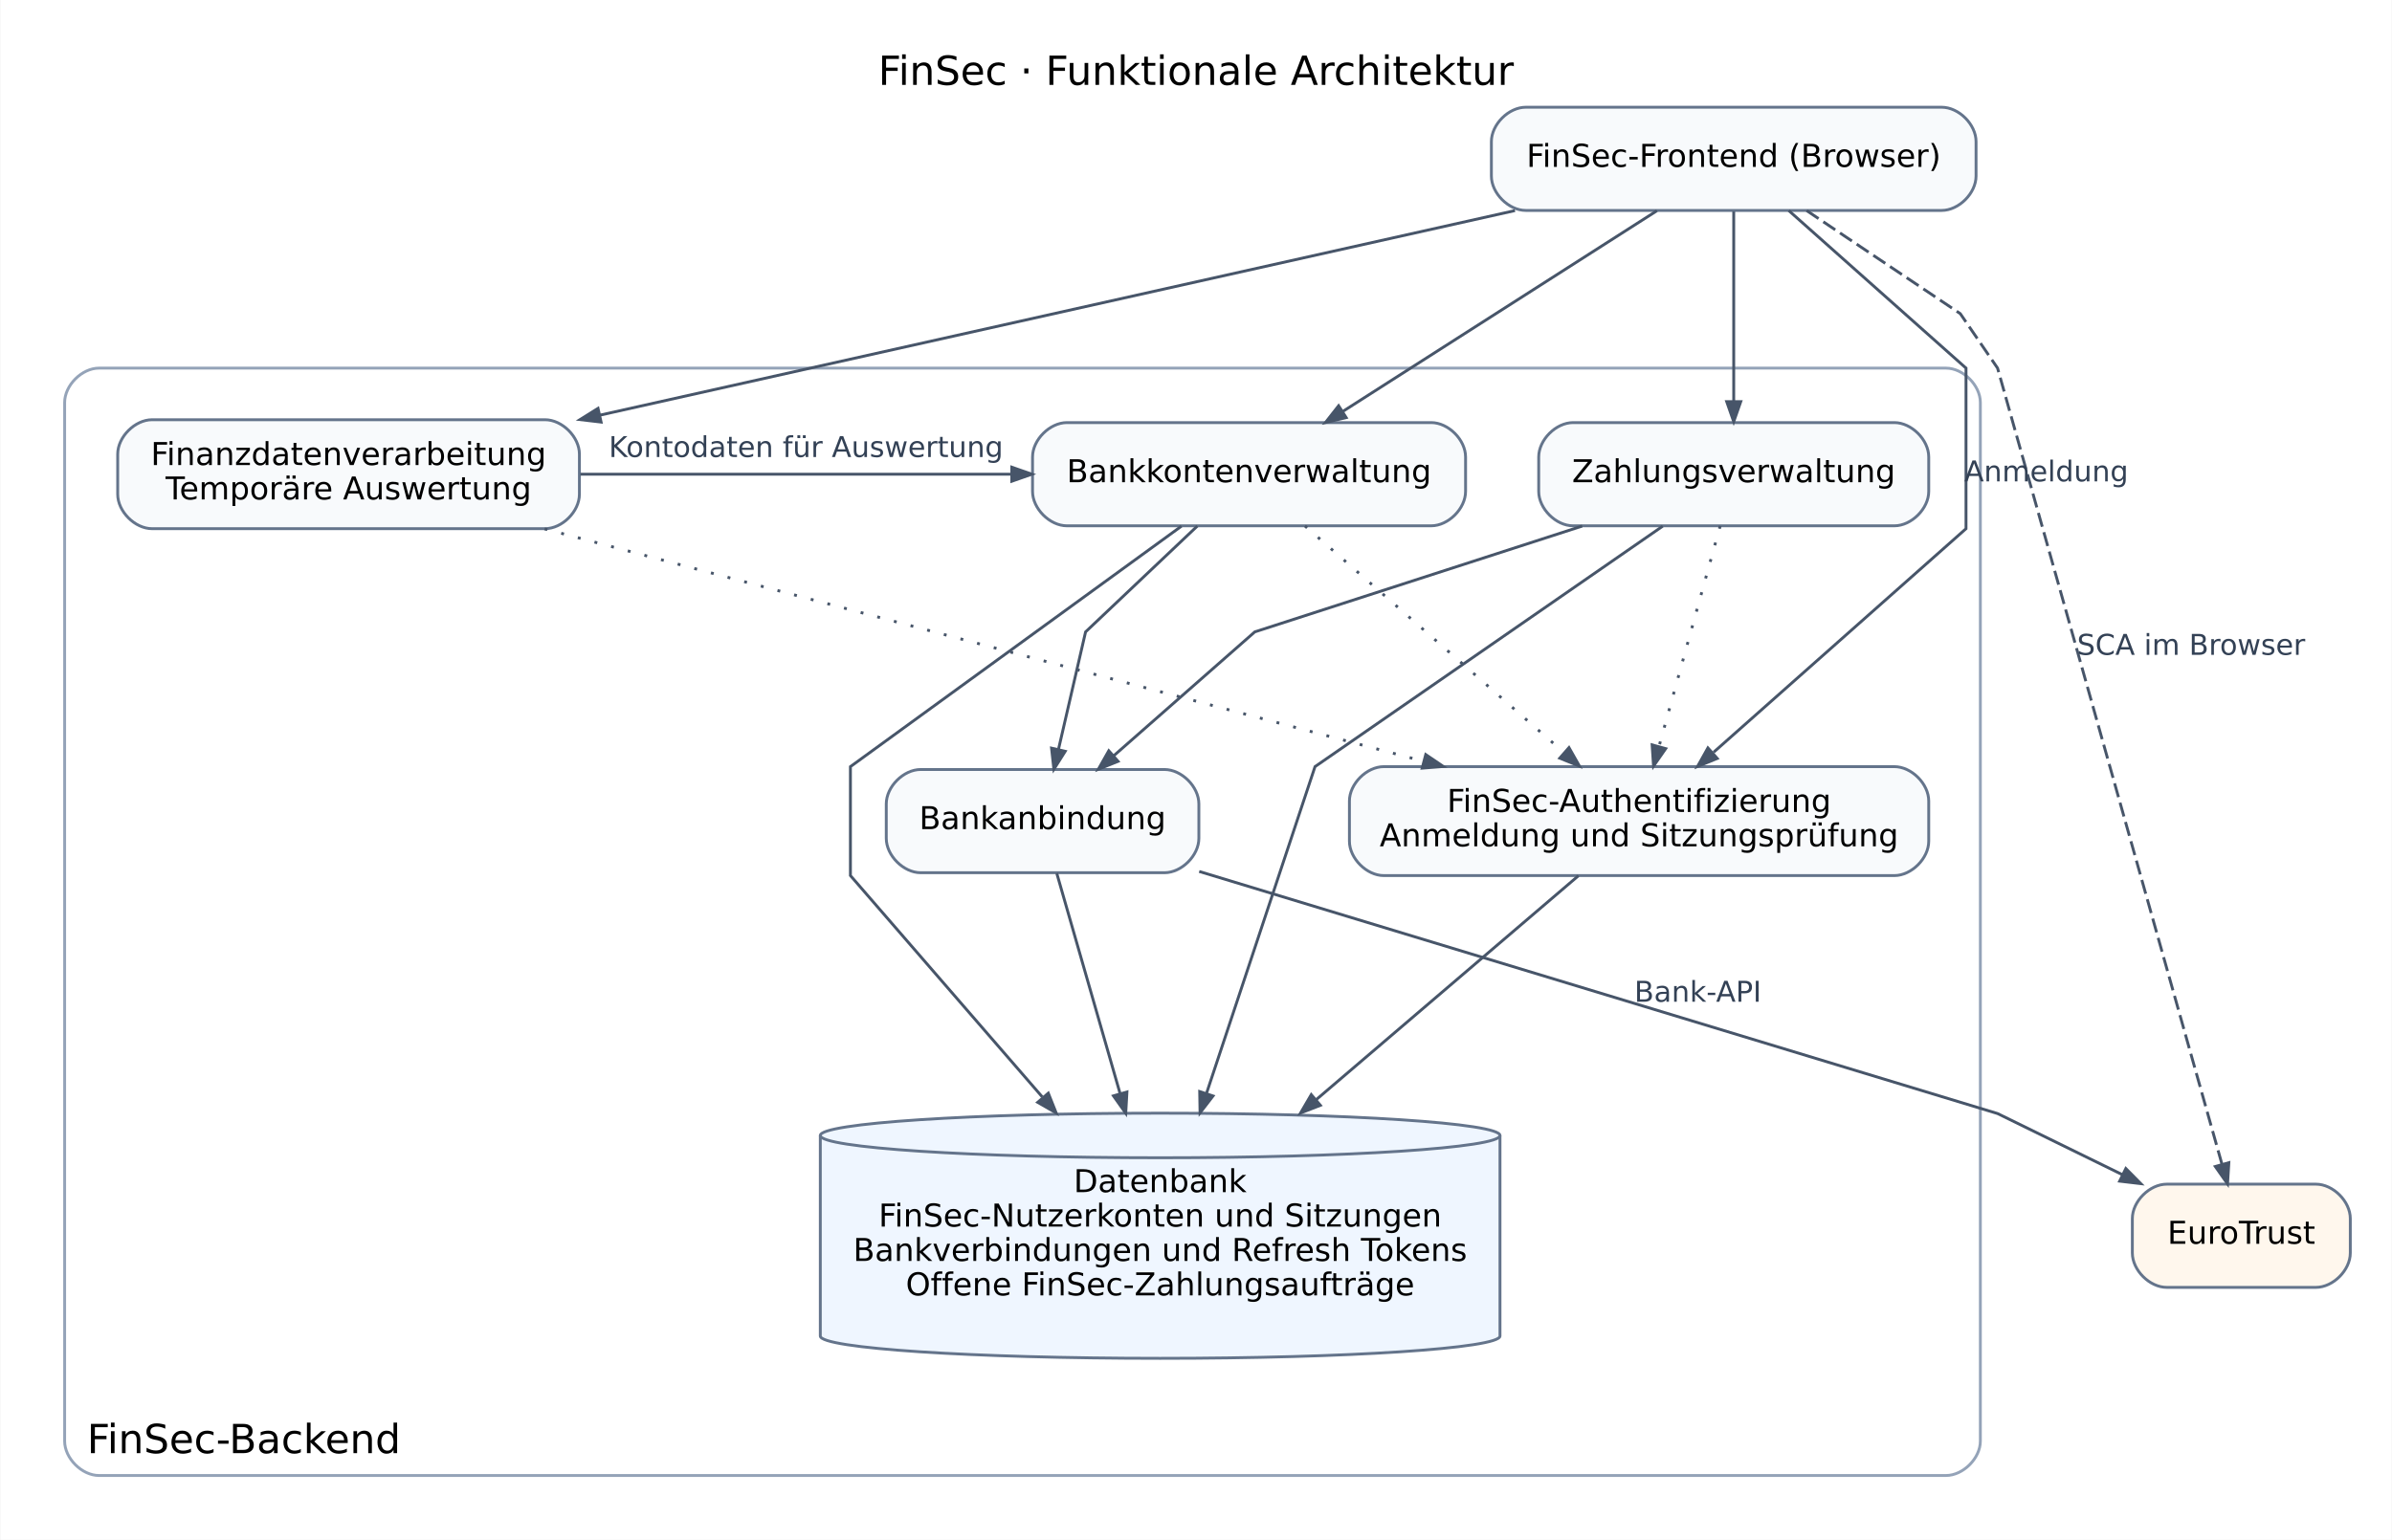
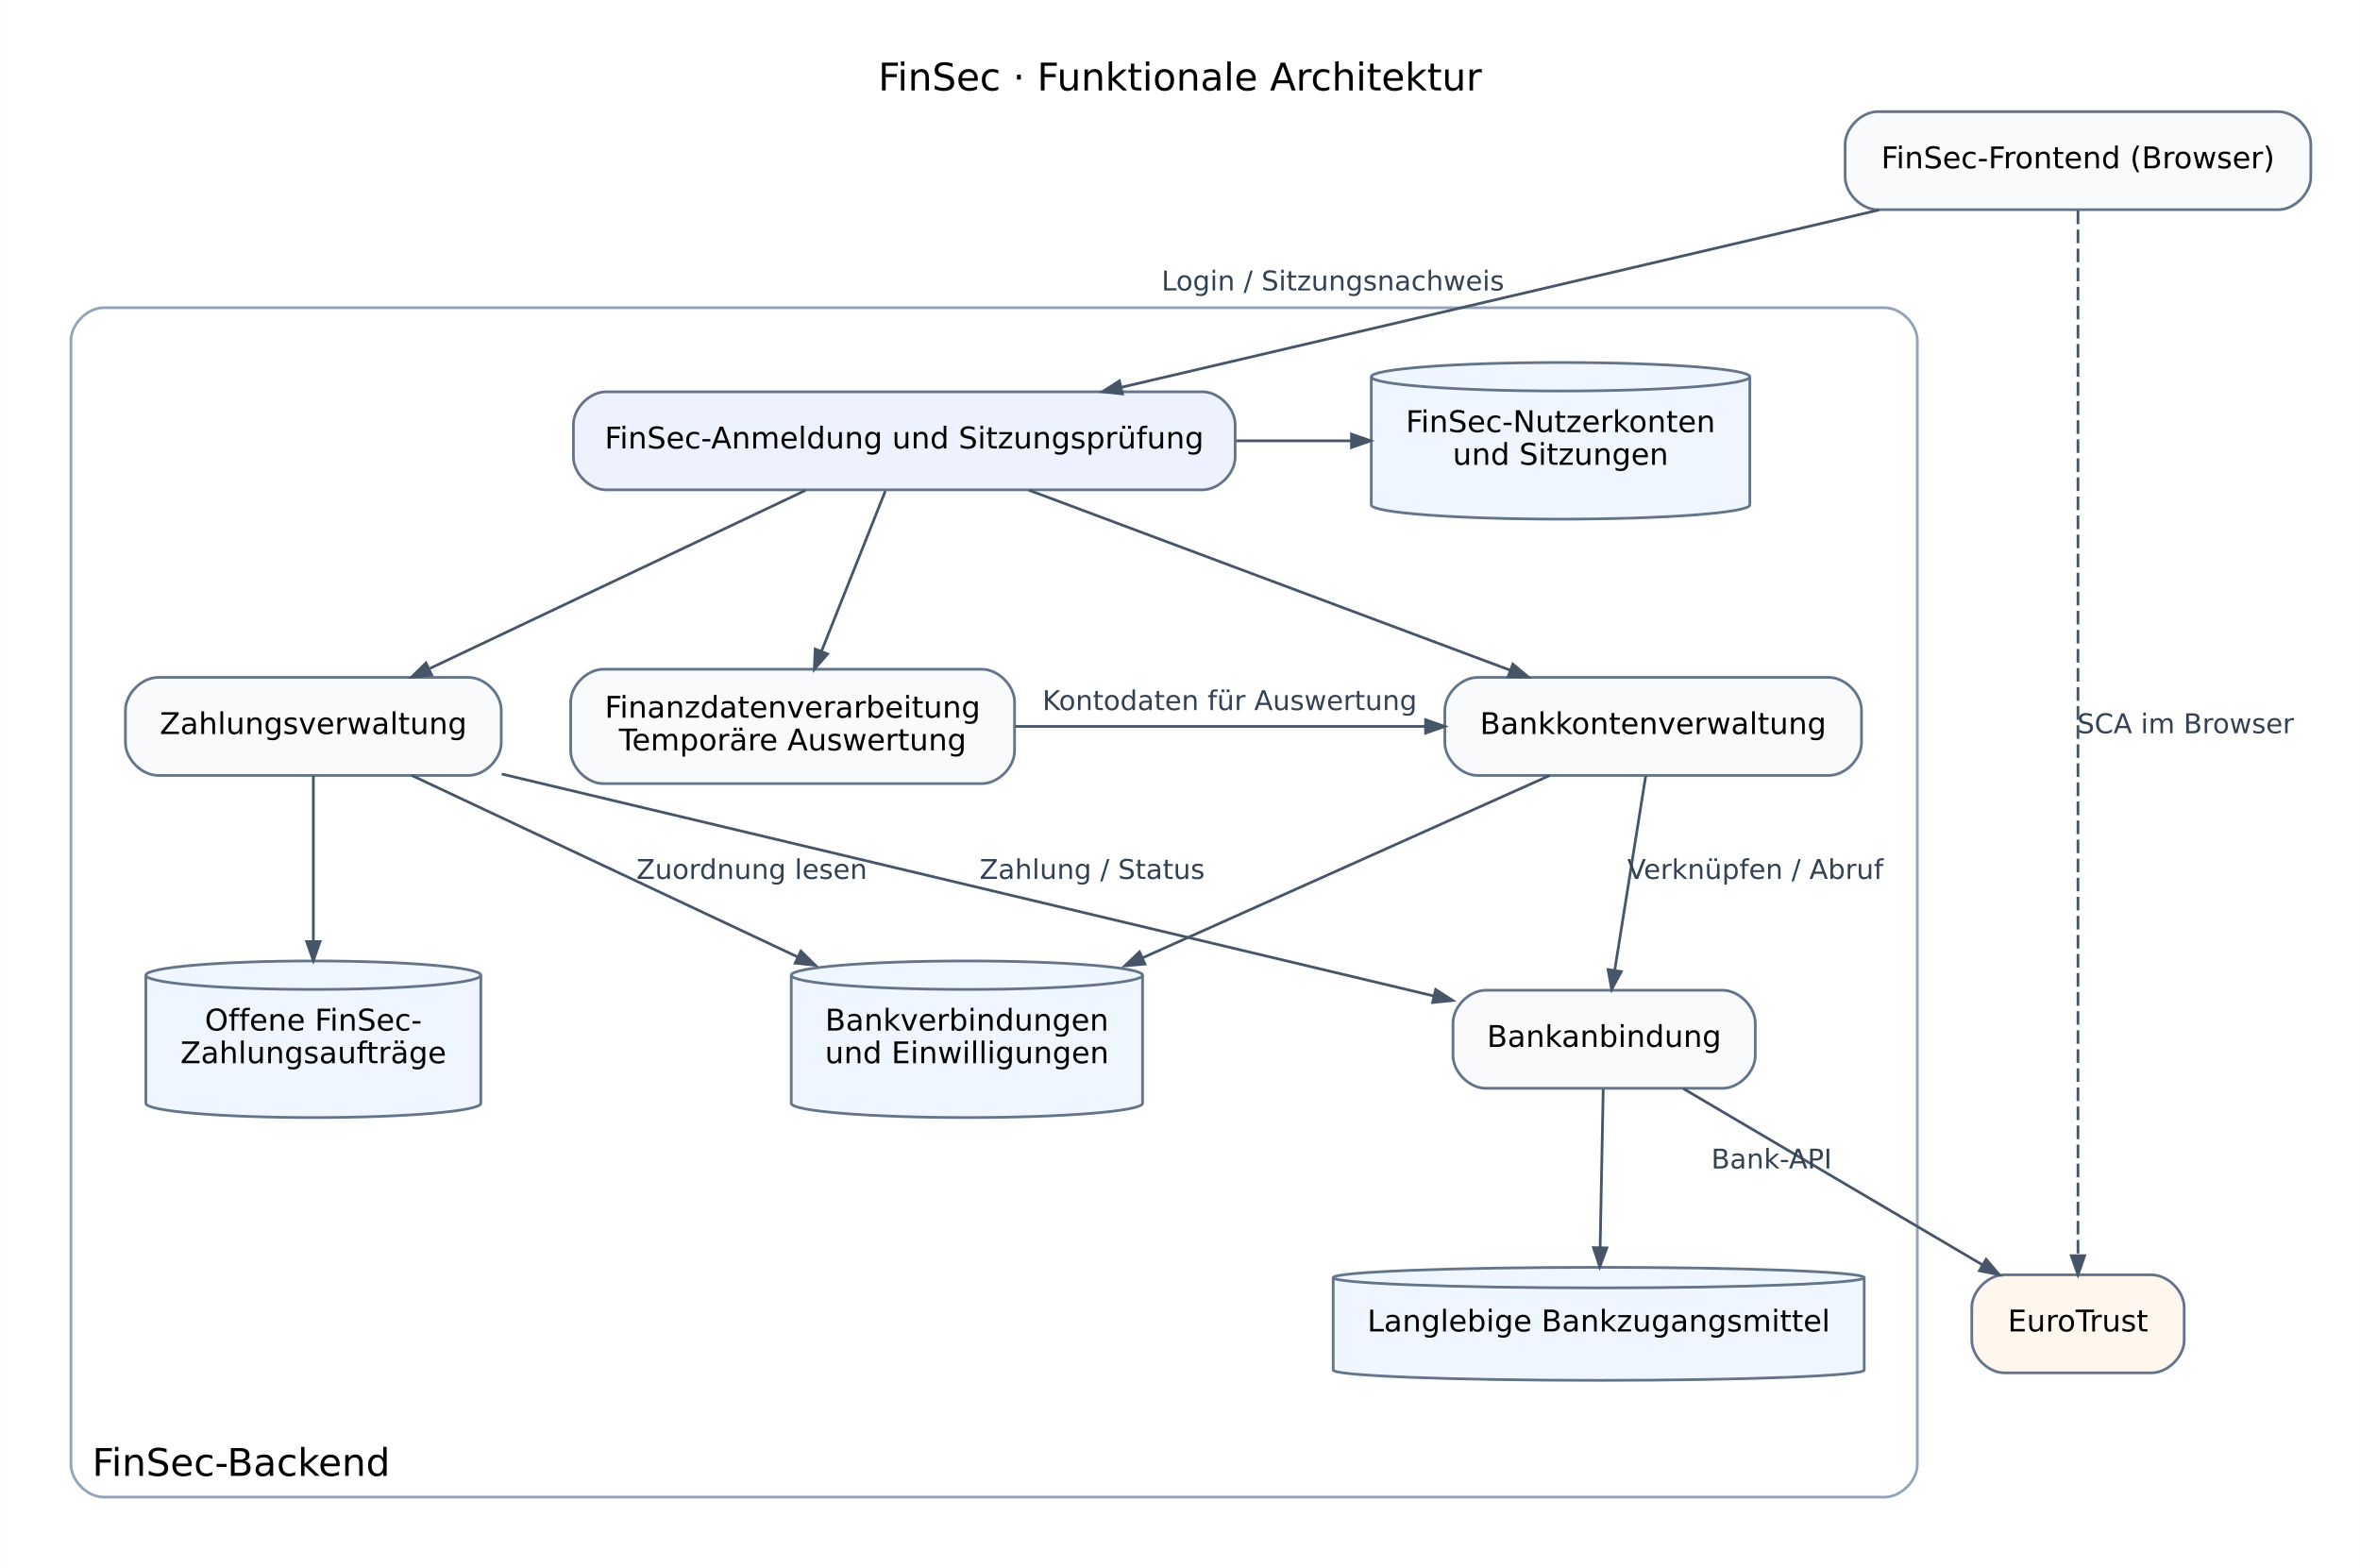
- <svg xmlns="http://www.w3.org/2000/svg" width="834pt" height="537pt" viewBox="0.00 0.00 833.80 537.05">
-   <g id="graph0" class="graph" transform="scale(1 1) rotate(0) translate(14.4 522.65)">
-     <polygon fill="white" stroke="transparent" points="-14.4,14.4 -14.4,-522.65 819.4,-522.65 819.4,14.4 -14.4,14.4" />
-     <text text-anchor="middle" x="402.5" y="-493.05" font-family="DejaVu Sans" font-size="14.00">FinSec · Funktionale Architektur</text>
+ <svg xmlns="http://www.w3.org/2000/svg" width="867pt" height="576pt" viewBox="0.00 0.00 866.50 575.75">
+   <g id="graph0" class="graph" transform="scale(1 1) rotate(0) translate(18 557.75)">
+     <polygon fill="white" stroke="transparent" points="-18,18 -18,-557.75 848.5,-557.75 848.5,18 -18,18" />
+     <text text-anchor="middle" x="415.25" y="-524.55" font-family="DejaVu Sans" font-size="14.00">FinSec · Funktionale Architektur</text>
    <g id="clust1" class="cluster">
-       <path fill="white" stroke="#94a3b8" d="M20,-8C20,-8 664,-8 664,-8 670,-8 676,-14 676,-20 676,-20 676,-382.25 676,-382.25 676,-388.25 670,-394.25 664,-394.25 664,-394.25 20,-394.25 20,-394.25 14,-394.25 8,-388.25 8,-382.25 8,-382.25 8,-20 8,-20 8,-14 14,-8 20,-8" />
+       <path fill="white" stroke="#94a3b8" d="M20,-8C20,-8 674,-8 674,-8 680,-8 686,-14 686,-20 686,-20 686,-432.75 686,-432.75 686,-438.75 680,-444.75 674,-444.75 674,-444.75 20,-444.75 20,-444.75 14,-444.75 8,-438.75 8,-432.75 8,-432.75 8,-20 8,-20 8,-14 14,-8 20,-8" />
      <text text-anchor="middle" x="70.5" y="-15.8" font-family="DejaVu Sans" font-size="14.00">FinSec-Backend</text>
    </g>
    <g id="node1" class="node">
-       <path fill="#f8fafc" stroke="#64748b" d="M662.5,-485.25C662.5,-485.25 517.5,-485.25 517.5,-485.25 511.5,-485.25 505.5,-479.25 505.5,-473.25 505.5,-473.25 505.5,-461.25 505.5,-461.25 505.5,-455.25 511.5,-449.25 517.5,-449.25 517.5,-449.25 662.5,-449.25 662.5,-449.25 668.5,-449.25 674.5,-455.25 674.5,-461.25 674.5,-461.25 674.5,-473.25 674.5,-473.25 674.5,-479.25 668.5,-485.25 662.5,-485.25" />
-       <text text-anchor="middle" x="590" y="-464.45" font-family="DejaVu Sans" font-size="11.00">FinSec-Frontend (Browser)</text>
+       <path fill="#f8fafc" stroke="#64748b" d="M818.5,-516.75C818.5,-516.75 671.5,-516.75 671.5,-516.75 665.5,-516.75 659.5,-510.75 659.5,-504.75 659.5,-504.75 659.5,-492.75 659.5,-492.75 659.5,-486.75 665.5,-480.75 671.5,-480.75 671.5,-480.75 818.5,-480.75 818.5,-480.75 824.5,-480.75 830.5,-486.75 830.5,-492.75 830.5,-492.75 830.5,-504.75 830.5,-504.75 830.5,-510.75 824.5,-516.75 818.5,-516.75" />
+       <text text-anchor="middle" x="745" y="-495.95" font-family="DejaVu Sans" font-size="11.00">FinSec-Frontend (Browser)</text>
    </g>
    <g id="node2" class="node">
-       <path fill="#fff7ed" stroke="#64748b" d="M793,-109.62C793,-109.62 741,-109.62 741,-109.62 735,-109.62 729,-103.62 729,-97.62 729,-97.62 729,-85.62 729,-85.62 729,-79.62 735,-73.62 741,-73.62 741,-73.62 793,-73.62 793,-73.62 799,-73.62 805,-79.62 805,-85.62 805,-85.62 805,-97.62 805,-97.62 805,-103.62 799,-109.62 793,-109.62" />
-       <text text-anchor="middle" x="767" y="-88.83" font-family="DejaVu Sans" font-size="11.00">EuroTrust</text>
+       <path fill="#fff7ed" stroke="#64748b" d="M772,-89.62C772,-89.62 718,-89.62 718,-89.62 712,-89.62 706,-83.62 706,-77.62 706,-77.62 706,-65.62 706,-65.62 706,-59.62 712,-53.62 718,-53.62 718,-53.62 772,-53.62 772,-53.62 778,-53.62 784,-59.62 784,-65.62 784,-65.62 784,-77.62 784,-77.62 784,-83.62 778,-89.62 772,-89.62" />
+       <text text-anchor="middle" x="745" y="-68.83" font-family="DejaVu Sans" font-size="11.00">EuroTrust</text>
    </g>
-     <g id="edge16" class="edge">
-       <path fill="none" stroke="#475569" stroke-dasharray="5,2" d="M615.43,-449.19C638.53,-433.7 669,-413.25 669,-413.25 669,-413.25 682,-394.25 682,-394.25 682,-394.25 740.14,-187.93 760.25,-116.57" />
-       <polygon fill="#475569" stroke="#475569" points="762.65,-117.11 762.19,-109.71 757.93,-115.78 762.65,-117.11" />
-       <text text-anchor="middle" x="749.5" y="-294.25" font-family="DejaVu Sans" font-size="10.00" fill="#334155">SCA im Browser</text>
+     <g id="edge14" class="edge">
+       <path fill="none" stroke="#475569" stroke-dasharray="5,2" d="M745,-480.44C745,-430.66 745,-296.5 745,-296.5 745,-296.5 745,-155.34 745,-96.7" />
+       <polygon fill="#475569" stroke="#475569" points="747.45,-96.65 745,-89.65 742.55,-96.65 747.45,-96.65" />
+       <text text-anchor="middle" x="784.5" y="-288.5" font-family="DejaVu Sans" font-size="10.00" fill="#334155">SCA im Browser</text>
    </g>
    <g id="node3" class="node">
-       <path fill="#f8fafc" stroke="#64748b" d="M646,-255.25C646,-255.25 468,-255.25 468,-255.25 462,-255.25 456,-249.25 456,-243.25 456,-243.25 456,-229.25 456,-229.25 456,-223.25 462,-217.25 468,-217.25 468,-217.25 646,-217.25 646,-217.25 652,-217.25 658,-223.25 658,-229.25 658,-229.25 658,-243.25 658,-243.25 658,-249.25 652,-255.25 646,-255.25" />
-       <text text-anchor="middle" x="557" y="-239.45" font-family="DejaVu Sans" font-size="11.00">FinSec-Authentifizierung</text>
-       <text text-anchor="middle" x="557" y="-227.45" font-family="DejaVu Sans" font-size="11.00">Anmeldung und Sitzungsprüfung</text>
+       <path fill="#eef2ff" stroke="#64748b" d="M423.5,-413.88C423.5,-413.88 204.5,-413.88 204.5,-413.88 198.5,-413.88 192.5,-407.88 192.5,-401.88 192.5,-401.88 192.5,-389.88 192.5,-389.88 192.5,-383.88 198.5,-377.88 204.5,-377.88 204.5,-377.88 423.5,-377.88 423.5,-377.88 429.5,-377.88 435.5,-383.88 435.5,-389.88 435.5,-389.88 435.5,-401.88 435.5,-401.88 435.5,-407.88 429.5,-413.88 423.5,-413.88" />
+       <text text-anchor="middle" x="314" y="-393.07" font-family="DejaVu Sans" font-size="11.00">FinSec-Anmeldung und Sitzungsprüfung</text>
+     </g>
+     <g id="edge12" class="edge">
+       <path fill="none" stroke="#475569" d="M671.89,-480.64C594.72,-462.58 473.46,-434.2 393.84,-415.56" />
+       <polygon fill="#475569" stroke="#475569" points="394.13,-413.11 386.75,-413.9 393.01,-417.88 394.13,-413.11" />
+       <text text-anchor="middle" x="471.37" y="-451.1" font-family="DejaVu Sans" font-size="10.00" fill="#334155">Login / Sitzungsnachweis</text>
+     </g>
+     <g id="node4" class="node">
+       <path fill="#f8fafc" stroke="#64748b" d="M342.5,-312C342.5,-312 203.5,-312 203.5,-312 197.5,-312 191.5,-306 191.5,-300 191.5,-300 191.5,-282 191.5,-282 191.5,-276 197.5,-270 203.5,-270 203.5,-270 342.5,-270 342.5,-270 348.5,-270 354.5,-276 354.5,-282 354.5,-282 354.5,-300 354.5,-300 354.5,-306 348.5,-312 342.5,-312" />
+       <text text-anchor="middle" x="273" y="-294.2" font-family="DejaVu Sans" font-size="11.00">Finanzdatenverarbeitung</text>
+       <text text-anchor="middle" x="273" y="-282.2" font-family="DejaVu Sans" font-size="11.00">Temporäre Auswertung</text>
+     </g>
+     <g id="edge2" class="edge">
+       <path fill="none" stroke="#475569" d="M307.04,-377.42C300.62,-361.29 290.97,-337.08 283.58,-318.55" />
+       <polygon fill="#475569" stroke="#475569" points="285.84,-317.6 280.97,-312.01 281.29,-319.42 285.84,-317.6" />
+     </g>
+     <g id="node5" class="node">
+       <path fill="#f8fafc" stroke="#64748b" d="M653.5,-309C653.5,-309 524.5,-309 524.5,-309 518.5,-309 512.5,-303 512.5,-297 512.5,-297 512.5,-285 512.5,-285 512.5,-279 518.5,-273 524.5,-273 524.5,-273 653.5,-273 653.5,-273 659.5,-273 665.5,-279 665.5,-285 665.5,-285 665.5,-297 665.5,-297 665.5,-303 659.5,-309 653.5,-309" />
+       <text text-anchor="middle" x="589" y="-288.2" font-family="DejaVu Sans" font-size="11.00">Bankkontenverwaltung</text>
+     </g>
+     <g id="edge3" class="edge">
+       <path fill="none" stroke="#475569" d="M359.72,-377.77C408.39,-359.56 485.31,-330.79 536.44,-311.66" />
+       <polygon fill="#475569" stroke="#475569" points="537.47,-313.89 543.17,-309.14 535.76,-309.3 537.47,-313.89" />
+     </g>
+     <g id="node6" class="node">
+       <path fill="#f8fafc" stroke="#64748b" d="M154,-309C154,-309 40,-309 40,-309 34,-309 28,-303 28,-297 28,-297 28,-285 28,-285 28,-279 34,-273 40,-273 40,-273 154,-273 154,-273 160,-273 166,-279 166,-285 166,-285 166,-297 166,-297 166,-303 160,-309 154,-309" />
+       <text text-anchor="middle" x="97" y="-288.2" font-family="DejaVu Sans" font-size="11.00">Zahlungsverwaltung</text>
+     </g>
+     <g id="edge4" class="edge">
+       <path fill="none" stroke="#475569" d="M277.68,-377.66C239.7,-359.65 180.12,-331.41 139.86,-312.32" />
+       <polygon fill="#475569" stroke="#475569" points="140.45,-309.89 133.08,-309.1 138.35,-314.32 140.45,-309.89" />
+     </g>
+     <g id="node8" class="node">
+       <path fill="#eff6ff" stroke="#64748b" d="M624.5,-419.4C624.5,-422.28 593.35,-424.63 555,-424.63 516.65,-424.63 485.5,-422.28 485.5,-419.4 485.5,-419.4 485.5,-372.35 485.5,-372.35 485.5,-369.47 516.65,-367.12 555,-367.12 593.35,-367.12 624.5,-369.47 624.5,-372.35 624.5,-372.35 624.5,-419.4 624.5,-419.4" />
+       <path fill="none" stroke="#64748b" d="M624.5,-419.4C624.5,-416.51 593.35,-414.17 555,-414.17 516.65,-414.17 485.5,-416.51 485.5,-419.4" />
+       <text text-anchor="middle" x="555" y="-399.07" font-family="DejaVu Sans" font-size="11.00">FinSec-Nutzerkonten</text>
+       <text text-anchor="middle" x="555" y="-387.07" font-family="DejaVu Sans" font-size="11.00">und Sitzungen</text>
+     </g>
+     <g id="edge1" class="edge">
+       <path fill="none" stroke="#475569" d="M435.91,-395.88C449.91,-395.88 463.91,-395.88 477.9,-395.88" />
+       <polygon fill="#475569" stroke="#475569" points="478.22,-398.33 485.22,-395.88 478.22,-393.43 478.22,-398.33" />
+     </g>
+     <g id="edge5" class="edge">
+       <path fill="none" stroke="#475569" d="M354.79,-291C401.06,-291 458.79,-291 505.36,-291" />
+       <polygon fill="#475569" stroke="#475569" points="505.44,-293.45 512.44,-291 505.44,-288.55 505.44,-293.45" />
+       <text text-anchor="middle" x="433.5" y="-297" font-family="DejaVu Sans" font-size="10.00" fill="#334155">Kontodaten für Auswertung</text>
+     </g>
+     <g id="node7" class="node">
+       <path fill="#f8fafc" stroke="#64748b" d="M614.5,-194.12C614.5,-194.12 527.5,-194.12 527.5,-194.12 521.5,-194.12 515.5,-188.12 515.5,-182.12 515.5,-182.12 515.5,-170.12 515.5,-170.12 515.5,-164.12 521.5,-158.12 527.5,-158.12 527.5,-158.12 614.5,-158.12 614.5,-158.12 620.5,-158.12 626.5,-164.12 626.5,-170.12 626.5,-170.12 626.5,-182.12 626.5,-182.12 626.5,-188.12 620.5,-194.12 614.5,-194.12" />
+       <text text-anchor="middle" x="571" y="-173.32" font-family="DejaVu Sans" font-size="11.00">Bankanbindung</text>
+     </g>
+     <g id="edge9" class="edge">
+       <path fill="none" stroke="#475569" d="M586.27,-272.86C583.24,-253.88 578.34,-223.13 574.91,-201.62" />
+       <polygon fill="#475569" stroke="#475569" points="577.28,-200.96 573.76,-194.43 572.44,-201.73 577.28,-200.96" />
+       <text text-anchor="middle" x="626.5" y="-235" font-family="DejaVu Sans" font-size="10.00" fill="#334155">Verknüpfen / Abruf</text>
+     </g>
+     <g id="node9" class="node">
+       <path fill="#eff6ff" stroke="#64748b" d="M401.5,-199.65C401.5,-202.53 372.59,-204.88 337,-204.88 301.41,-204.88 272.5,-202.53 272.5,-199.65 272.5,-199.65 272.5,-152.6 272.5,-152.6 272.5,-149.72 301.41,-147.37 337,-147.37 372.59,-147.37 401.5,-149.72 401.5,-152.6 401.5,-152.6 401.5,-199.65 401.5,-199.65" />
+       <path fill="none" stroke="#64748b" d="M401.5,-199.65C401.5,-196.76 372.59,-194.42 337,-194.42 301.41,-194.42 272.5,-196.76 272.5,-199.65" />
+       <text text-anchor="middle" x="337" y="-179.32" font-family="DejaVu Sans" font-size="11.00">Bankverbindungen</text>
+       <text text-anchor="middle" x="337" y="-167.32" font-family="DejaVu Sans" font-size="11.00">und Einwilligungen</text>
+     </g>
+     <g id="edge6" class="edge">
+       <path fill="none" stroke="#475569" d="M551,-272.98C511.47,-255.27 448.87,-227.23 401.56,-206.04" />
+       <polygon fill="#475569" stroke="#475569" points="402.38,-203.73 394.99,-203.1 400.38,-208.2 402.38,-203.73" />
+     </g>
+     <g id="edge10" class="edge">
+       <path fill="none" stroke="#475569" d="M166.18,-273.53C258.24,-251.6 419.7,-213.15 508.35,-192.04" />
+       <polygon fill="#475569" stroke="#475569" points="509.14,-194.37 515.39,-190.37 508.01,-189.61 509.14,-194.37" />
+       <text text-anchor="middle" x="383" y="-235" font-family="DejaVu Sans" font-size="10.00" fill="#334155">Zahlung / Status</text>
+     </g>
+     <g id="edge7" class="edge">
+       <path fill="none" stroke="#475569" d="M133.19,-272.98C170.63,-255.37 229.82,-227.53 274.79,-206.38" />
+       <polygon fill="#475569" stroke="#475569" points="276.02,-208.51 281.31,-203.31 273.94,-204.08 276.02,-208.51" />
+       <text text-anchor="middle" x="258" y="-235" font-family="DejaVu Sans" font-size="10.00" fill="#334155">Zuordnung lesen</text>
+     </g>
+     <g id="node10" class="node">
+       <path fill="#eff6ff" stroke="#64748b" d="M158.5,-199.65C158.5,-202.53 130.93,-204.88 97,-204.88 63.07,-204.88 35.5,-202.53 35.5,-199.65 35.5,-199.65 35.5,-152.6 35.5,-152.6 35.5,-149.72 63.07,-147.37 97,-147.37 130.93,-147.37 158.5,-149.72 158.5,-152.6 158.5,-152.6 158.5,-199.65 158.5,-199.65" />
+       <path fill="none" stroke="#64748b" d="M158.5,-199.65C158.5,-196.76 130.93,-194.42 97,-194.42 63.07,-194.42 35.5,-196.76 35.5,-199.65" />
+       <text text-anchor="middle" x="97" y="-179.32" font-family="DejaVu Sans" font-size="11.00">Offene FinSec-</text>
+       <text text-anchor="middle" x="97" y="-167.32" font-family="DejaVu Sans" font-size="11.00">Zahlungsaufträge</text>
+     </g>
+     <g id="edge8" class="edge">
+       <path fill="none" stroke="#475569" d="M97,-272.86C97,-256.82 97,-232.37 97,-212.2" />
+       <polygon fill="#475569" stroke="#475569" points="99.45,-211.99 97,-204.99 94.55,-211.99 99.45,-211.99" />
+     </g>
+     <g id="edge13" class="edge">
+       <path fill="none" stroke="#475569" d="M600.12,-157.97C630.33,-140.18 677.56,-112.35 709.83,-93.34" />
+       <polygon fill="#475569" stroke="#475569" points="711.28,-95.33 716.07,-89.67 708.8,-91.11 711.28,-95.33" />
+       <text text-anchor="middle" x="632.48" y="-128.66" font-family="DejaVu Sans" font-size="10.00" fill="#334155">Bank-API</text>
+     </g>
+     <g id="node11" class="node">
+       <path fill="#eff6ff" stroke="#64748b" d="M666.5,-88.6C666.5,-90.68 622.8,-92.38 569,-92.38 515.2,-92.38 471.5,-90.68 471.5,-88.6 471.5,-88.6 471.5,-54.65 471.5,-54.65 471.5,-52.57 515.2,-50.87 569,-50.87 622.8,-50.87 666.5,-52.57 666.5,-54.65 666.5,-54.65 666.5,-88.6 666.5,-88.6" />
+       <path fill="none" stroke="#64748b" d="M666.5,-88.6C666.5,-86.52 622.8,-84.83 569,-84.83 515.2,-84.83 471.5,-86.52 471.5,-88.6" />
+       <text text-anchor="middle" x="569" y="-68.83" font-family="DejaVu Sans" font-size="11.00">Langlebige Bankzugangsmittel</text>
    </g>
    <g id="edge11" class="edge">
-       <path fill="none" stroke="#475569" d="M609.2,-449.19C633.15,-427.9 671,-394.25 671,-394.25 671,-394.25 671,-338.25 671,-338.25 671,-338.25 616.64,-290.09 583,-260.28" />
-       <polygon fill="#475569" stroke="#475569" points="584.25,-258.11 577.38,-255.31 581,-261.78 584.25,-258.11" />
-       <text text-anchor="middle" x="699" y="-354.75" font-family="DejaVu Sans" font-size="10.00" fill="#334155">Anmeldung</text>
-     </g>
-     <g id="node4" class="node">
-       <path fill="#f8fafc" stroke="#64748b" d="M484.5,-375.25C484.5,-375.25 357.5,-375.25 357.5,-375.25 351.5,-375.25 345.5,-369.25 345.5,-363.25 345.5,-363.25 345.5,-351.25 345.5,-351.25 345.5,-345.25 351.5,-339.25 357.5,-339.25 357.5,-339.25 484.5,-339.25 484.5,-339.25 490.5,-339.25 496.5,-345.25 496.5,-351.25 496.5,-351.25 496.5,-363.25 496.5,-363.25 496.5,-369.25 490.5,-375.25 484.5,-375.25" />
-       <text text-anchor="middle" x="421" y="-354.45" font-family="DejaVu Sans" font-size="11.00">Bankkontenverwaltung</text>
-     </g>
-     <g id="edge12" class="edge">
-       <path fill="none" stroke="#475569" d="M563.22,-449.14C533.55,-430.18 485.7,-399.6 453.81,-379.22" />
-       <polygon fill="#475569" stroke="#475569" points="454.87,-376.99 447.65,-375.28 452.23,-381.12 454.87,-376.99" />
-     </g>
-     <g id="node5" class="node">
-       <path fill="#f8fafc" stroke="#64748b" d="M646,-375.25C646,-375.25 534,-375.25 534,-375.25 528,-375.25 522,-369.25 522,-363.25 522,-363.25 522,-351.25 522,-351.25 522,-345.25 528,-339.25 534,-339.25 534,-339.25 646,-339.25 646,-339.25 652,-339.25 658,-345.25 658,-351.25 658,-351.25 658,-363.25 658,-363.25 658,-369.25 652,-375.25 646,-375.25" />
-       <text text-anchor="middle" x="590" y="-354.45" font-family="DejaVu Sans" font-size="11.00">Zahlungsverwaltung</text>
-     </g>
-     <g id="edge13" class="edge">
-       <path fill="none" stroke="#475569" d="M590,-448.9C590,-430.95 590,-402.77 590,-382.6" />
-       <polygon fill="#475569" stroke="#475569" points="592.45,-382.56 590,-375.56 587.55,-382.56 592.45,-382.56" />
-     </g>
-     <g id="node6" class="node">
-       <path fill="#f8fafc" stroke="#64748b" d="M175.5,-376.25C175.5,-376.25 38.5,-376.25 38.5,-376.25 32.5,-376.25 26.5,-370.25 26.5,-364.25 26.5,-364.25 26.5,-350.25 26.5,-350.25 26.5,-344.25 32.5,-338.25 38.5,-338.25 38.5,-338.25 175.5,-338.25 175.5,-338.25 181.5,-338.25 187.5,-344.25 187.5,-350.25 187.5,-350.25 187.5,-364.25 187.5,-364.25 187.5,-370.25 181.5,-376.25 175.5,-376.25" />
-       <text text-anchor="middle" x="107" y="-360.45" font-family="DejaVu Sans" font-size="11.00">Finanzdatenverarbeitung</text>
-       <text text-anchor="middle" x="107" y="-348.45" font-family="DejaVu Sans" font-size="11.00">Temporäre Auswertung</text>
-     </g>
-     <g id="edge14" class="edge">
-       <path fill="none" stroke="#475569" d="M513.73,-449.2C427.07,-429.82 285.87,-398.25 194.72,-377.86" />
-       <polygon fill="#475569" stroke="#475569" points="195.06,-375.43 187.7,-376.29 193.99,-380.21 195.06,-375.43" />
-     </g>
-     <g id="node8" class="node">
-       <path fill="#eff6ff" stroke="#64748b" d="M508.5,-126.6C508.5,-130.89 455.39,-134.38 390,-134.38 324.61,-134.38 271.5,-130.89 271.5,-126.6 271.5,-126.6 271.5,-56.65 271.5,-56.65 271.5,-52.36 324.61,-48.87 390,-48.87 455.39,-48.87 508.5,-52.36 508.5,-56.65 508.5,-56.65 508.5,-126.6 508.5,-126.6" />
-       <path fill="none" stroke="#64748b" d="M508.5,-126.6C508.5,-122.31 455.39,-118.83 390,-118.83 324.61,-118.83 271.5,-122.31 271.5,-126.6" />
-       <text text-anchor="middle" x="390" y="-106.83" font-family="DejaVu Sans" font-size="11.00">Datenbank</text>
-       <text text-anchor="middle" x="390" y="-94.83" font-family="DejaVu Sans" font-size="11.00">FinSec-Nutzerkonten und Sitzungen</text>
-       <text text-anchor="middle" x="390" y="-82.83" font-family="DejaVu Sans" font-size="11.00">Bankverbindungen und Refresh Tokens</text>
-       <text text-anchor="middle" x="390" y="-70.83" font-family="DejaVu Sans" font-size="11.00">Offene FinSec-Zahlungsaufträge</text>
-     </g>
-     <g id="edge8" class="edge">
-       <path fill="none" stroke="#475569" d="M535.85,-217.19C512.95,-197.63 475.52,-165.66 444.31,-139" />
-       <polygon fill="#475569" stroke="#475569" points="445.87,-137.12 438.96,-134.44 442.69,-140.84 445.87,-137.12" />
-     </g>
-     <g id="edge1" class="edge">
-       <path fill="none" stroke="#475569" stroke-dasharray="1,5" d="M440.49,-339.2C464.21,-318.44 504.38,-283.3 530.79,-260.18" />
-       <polygon fill="#475569" stroke="#475569" points="532.56,-261.89 536.21,-255.44 529.33,-258.2 532.56,-261.89" />
-     </g>
-     <g id="node7" class="node">
-       <path fill="#f8fafc" stroke="#64748b" d="M391.5,-254.25C391.5,-254.25 306.5,-254.25 306.5,-254.25 300.5,-254.25 294.5,-248.25 294.5,-242.25 294.5,-242.25 294.5,-230.25 294.5,-230.25 294.5,-224.25 300.5,-218.25 306.5,-218.25 306.5,-218.25 391.5,-218.25 391.5,-218.25 397.5,-218.25 403.5,-224.25 403.5,-230.25 403.5,-230.25 403.5,-242.25 403.5,-242.25 403.5,-248.25 397.5,-254.25 391.5,-254.25" />
-       <text text-anchor="middle" x="349" y="-233.45" font-family="DejaVu Sans" font-size="11.00">Bankanbindung</text>
-     </g>
-     <g id="edge5" class="edge">
-       <path fill="none" stroke="#475569" d="M402.96,-339.16C386.27,-323.34 364,-302.25 364,-302.25 364,-302.25 358.84,-279.91 354.58,-261.42" />
-       <polygon fill="#475569" stroke="#475569" points="356.9,-260.6 352.94,-254.33 352.13,-261.7 356.9,-260.6" />
-     </g>
-     <g id="edge9" class="edge">
-       <path fill="none" stroke="#475569" d="M397.42,-339.12C357.76,-310.3 282,-255.25 282,-255.25 282,-255.25 282,-217.25 282,-217.25 282,-217.25 318.37,-175.29 348.89,-140.06" />
-       <polygon fill="#475569" stroke="#475569" points="351,-141.36 353.74,-134.47 347.3,-138.16 351,-141.36" />
-     </g>
-     <g id="edge2" class="edge">
-       <path fill="none" stroke="#475569" stroke-dasharray="1,5" d="M585.27,-339.2C579.68,-319.05 570.34,-285.34 563.93,-262.24" />
-       <polygon fill="#475569" stroke="#475569" points="566.28,-261.53 562.04,-255.44 561.55,-262.84 566.28,-261.53" />
-     </g>
-     <g id="edge6" class="edge">
-       <path fill="none" stroke="#475569" d="M537.16,-339.16C488.23,-323.34 423,-302.25 423,-302.25 423,-302.25 395.27,-277.89 373.76,-259" />
-       <polygon fill="#475569" stroke="#475569" points="375.32,-257.11 368.44,-254.33 372.09,-260.79 375.32,-257.11" />
-     </g>
-     <g id="edge10" class="edge">
-       <path fill="none" stroke="#475569" d="M565.23,-339.12C523.58,-310.3 444,-255.25 444,-255.25 444,-255.25 422.11,-189.33 406.21,-141.43" />
-       <polygon fill="#475569" stroke="#475569" points="408.44,-140.38 403.91,-134.5 403.79,-141.92 408.44,-140.38" />
-     </g>
-     <g id="edge3" class="edge">
-       <path fill="none" stroke="#475569" stroke-dasharray="1,5" d="M175.35,-338.18C257.93,-316.34 396.43,-279.71 481.92,-257.1" />
-       <polygon fill="#475569" stroke="#475569" points="482.61,-259.46 488.75,-255.3 481.36,-254.72 482.61,-259.46" />
-     </g>
-     <g id="edge4" class="edge">
-       <path fill="none" stroke="#475569" d="M187.86,-357.25C234.01,-357.25 291.74,-357.25 338.2,-357.25" />
-       <polygon fill="#475569" stroke="#475569" points="338.27,-359.7 345.27,-357.25 338.27,-354.8 338.27,-359.7" />
-       <text text-anchor="middle" x="266.5" y="-363.25" font-family="DejaVu Sans" font-size="10.00" fill="#334155">Kontodaten für Auswertung</text>
-     </g>
-     <g id="edge15" class="edge">
-       <path fill="none" stroke="#475569" d="M403.62,-218.69C498.09,-190.03 682,-134.25 682,-134.25 682,-134.25 703.97,-123.49 725.57,-112.91" />
-       <polygon fill="#475569" stroke="#475569" points="726.73,-115.07 731.94,-109.8 724.57,-110.67 726.73,-115.07" />
-       <text text-anchor="middle" x="577.5" y="-173.25" font-family="DejaVu Sans" font-size="10.00" fill="#334155">Bank-API</text>
-     </g>
-     <g id="edge7" class="edge">
-       <path fill="none" stroke="#475569" d="M353.95,-218.05C359.38,-199.14 368.35,-167.92 375.99,-141.36" />
-       <polygon fill="#475569" stroke="#475569" points="378.42,-141.77 378,-134.36 373.71,-140.42 378.42,-141.77" />
+       <path fill="none" stroke="#475569" d="M570.66,-157.74C570.35,-141.8 569.88,-117.97 569.53,-99.57" />
+       <polygon fill="#475569" stroke="#475569" points="571.98,-99.51 569.39,-92.56 567.08,-99.61 571.98,-99.51" />
    </g>
  </g>
</svg>
